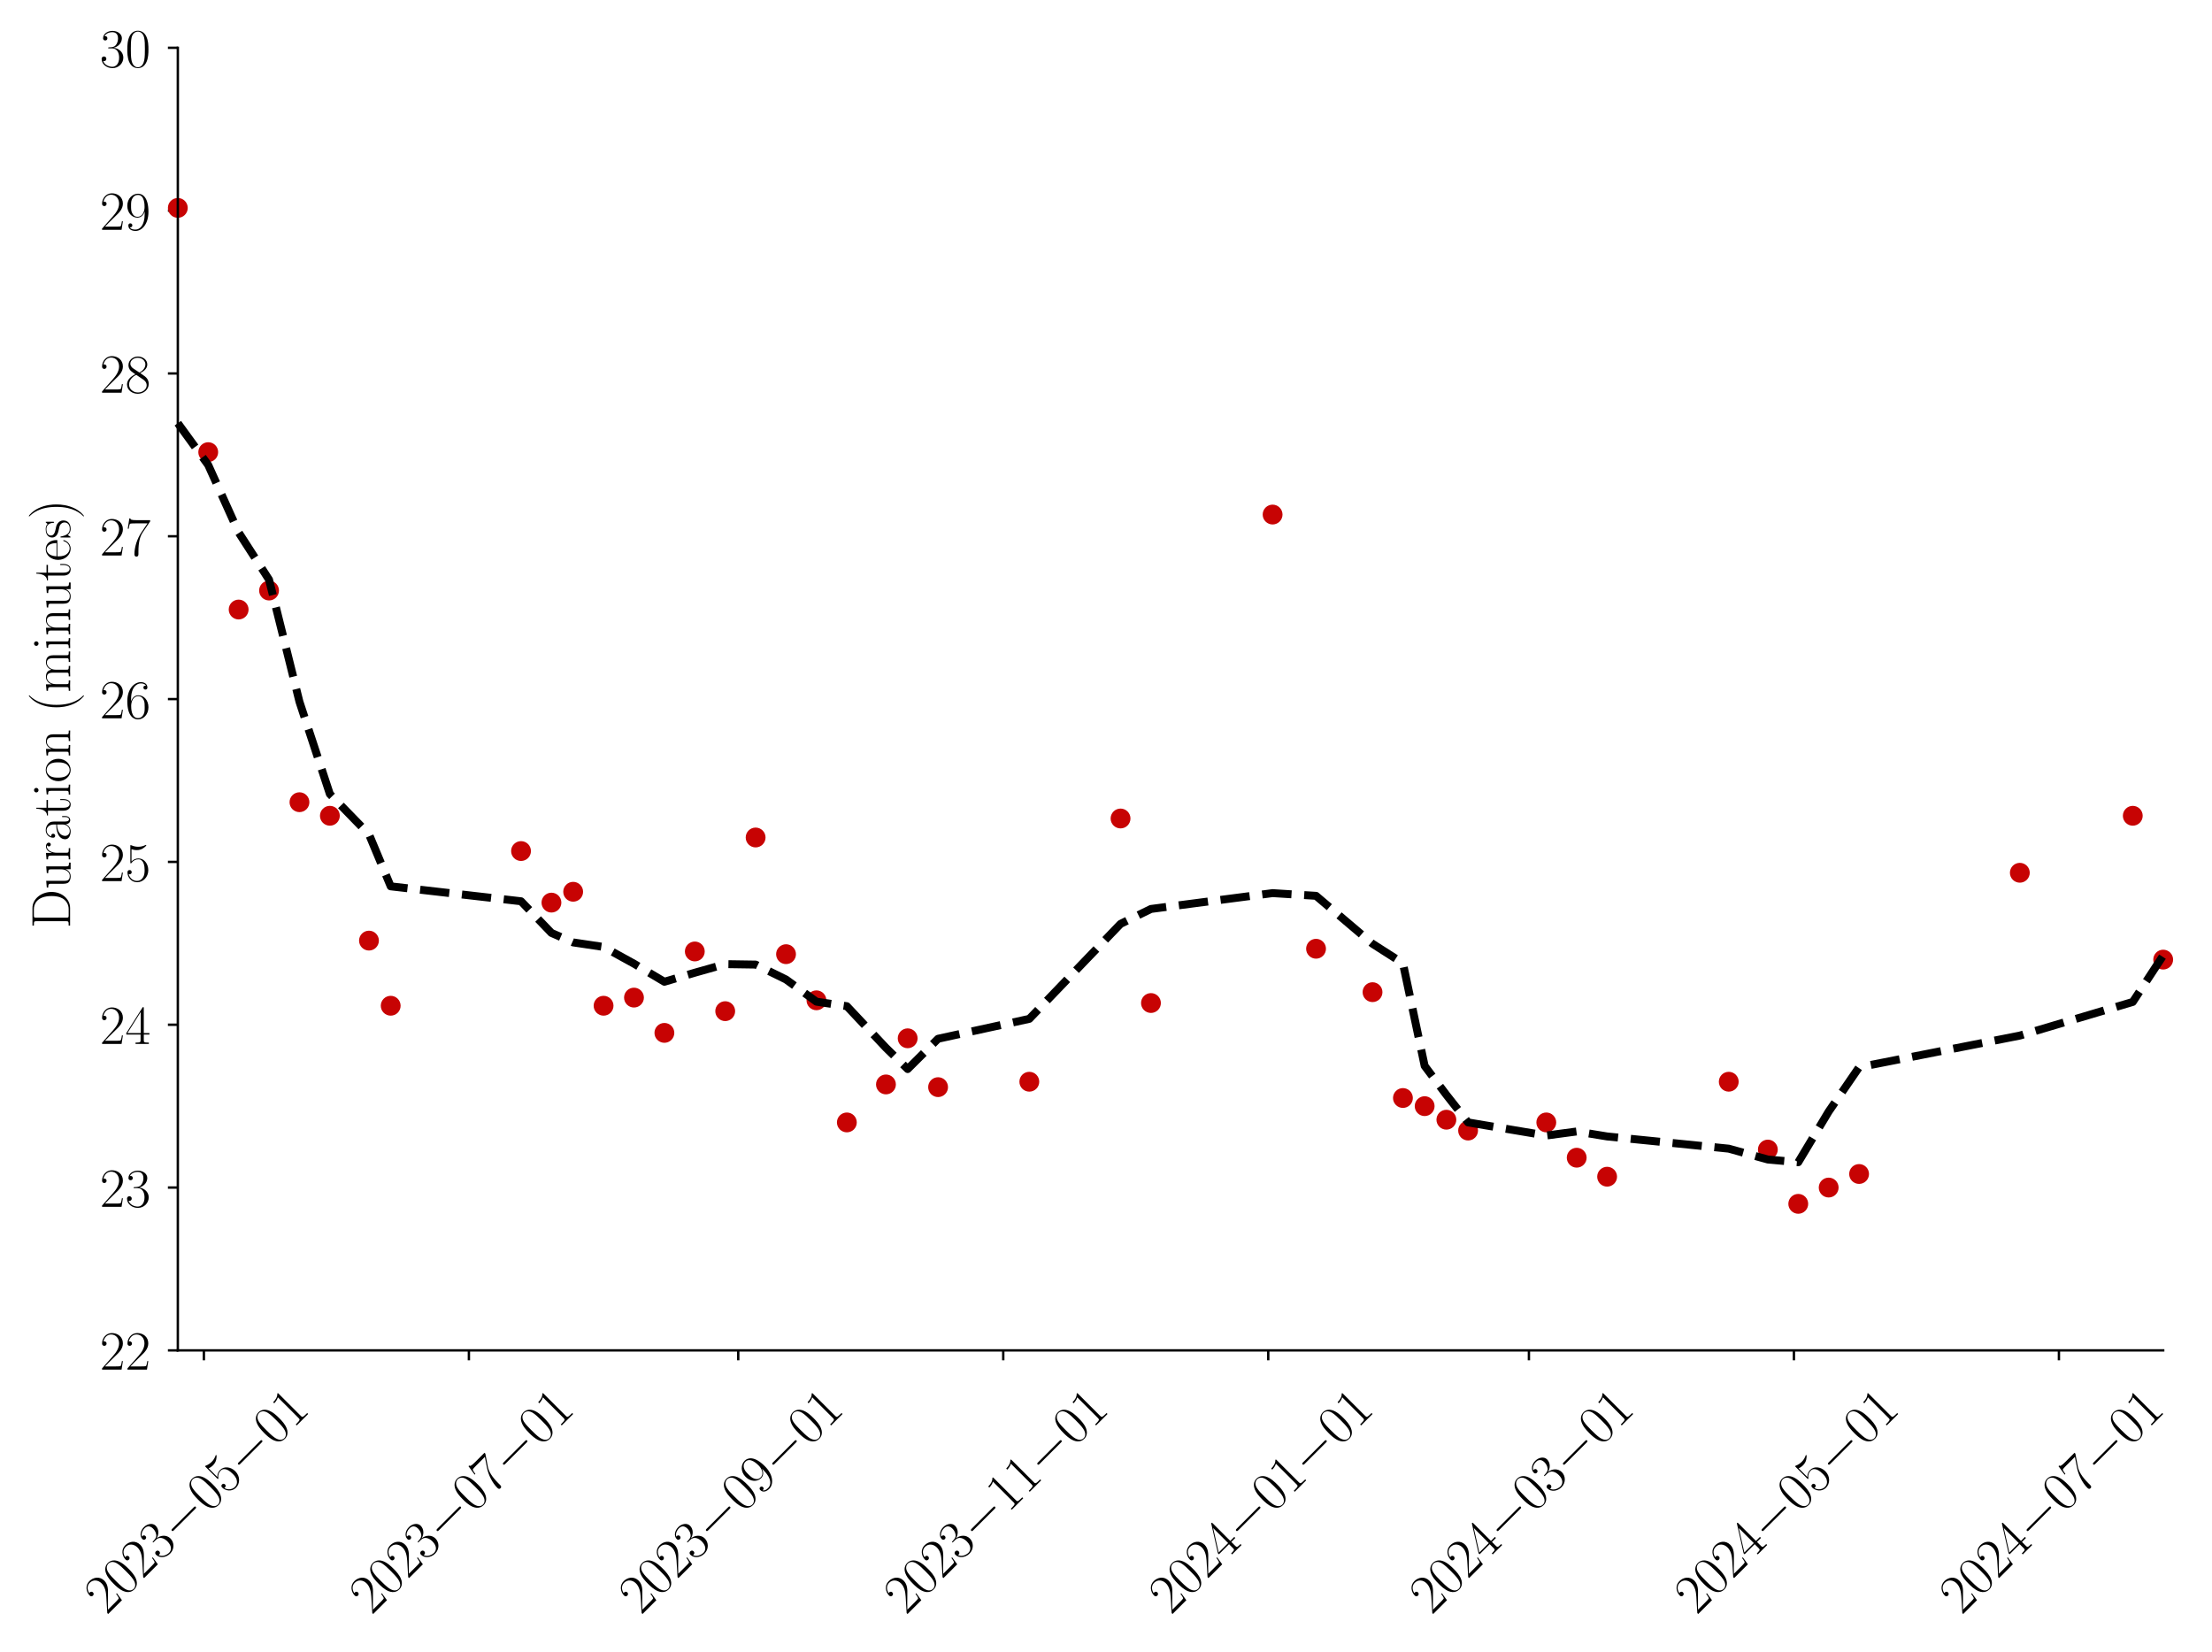
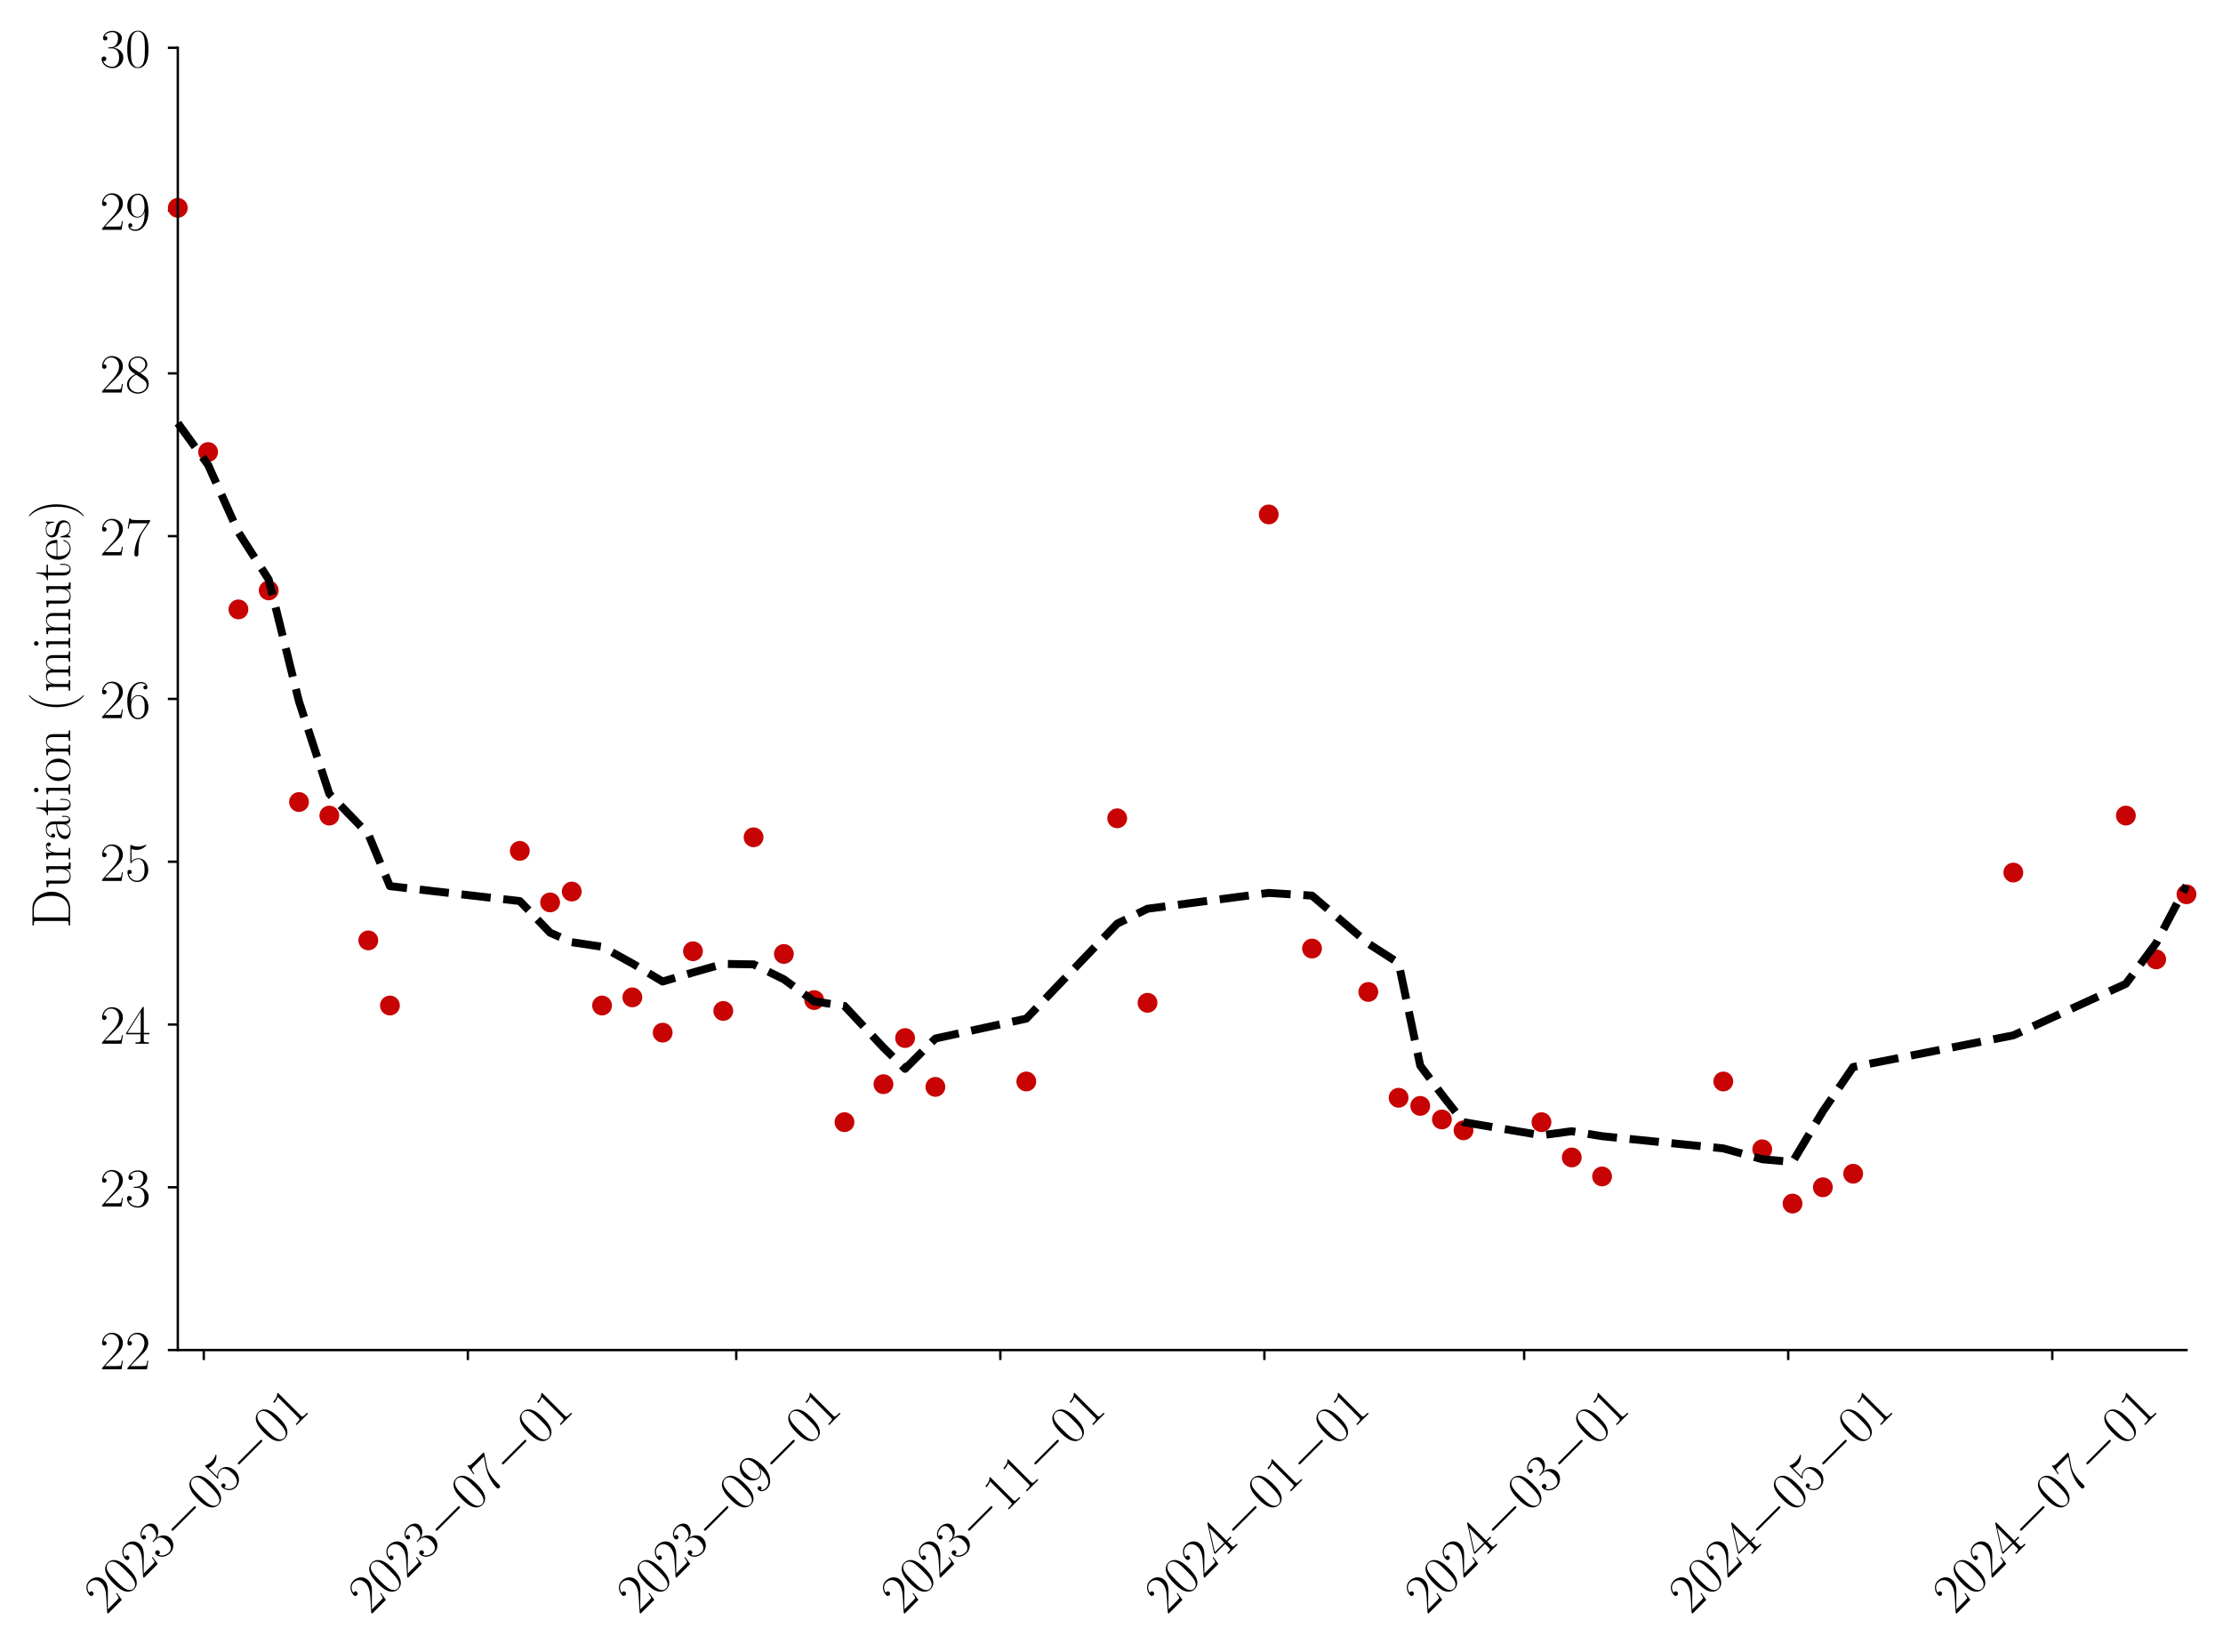
- <svg xmlns="http://www.w3.org/2000/svg" xmlns:xlink="http://www.w3.org/1999/xlink" width="557.333pt" height="416.16pt" viewBox="0 0 557.333 416.16" version="1.1">
+ <svg xmlns="http://www.w3.org/2000/svg" xmlns:xlink="http://www.w3.org/1999/xlink" width="560.16pt" height="416.16pt" viewBox="0 0 560.16 416.16" version="1.1">
  <defs>
    <style type="text/css">*{stroke-linejoin: round; stroke-linecap: butt}</style>
  </defs>
  <g id="figure_1">
    <g id="patch_1">
-       <path d="M 0 416.16  L 557.333 416.16  L 557.333 0  L 0 0  L 0 416.16  z " style="fill: none" />
+       <path d="M 0 416.16  L 560.16 416.16  L 560.16 0  L 0 0  L 0 416.16  z " style="fill: none" />
    </g>
    <g id="axes_1">
      <g id="patch_2">
-         <path d="M 44.805 340.224  L 545.035 340.224  L 545.035 12.043  L 44.805 12.043  L 44.805 340.224  z " style="fill: none" />
+         <path d="M 44.805 340.224  L 550.96 340.224  L 550.96 12.043  L 44.805 12.043  L 44.805 340.224  z " style="fill: none" />
      </g>
      <g id="matplotlib.axis_1">
        <g id="xtick_1">
          <g id="line2d_1">
            <defs>
              <path id="m4cd371f86f" d="M 0 0  L 0 2.5  " style="stroke: #000000; stroke-width: 0.6" />
            </defs>
            <g>
-               <use xlink:href="#m4cd371f86f" x="51.372" y="340.224" style="stroke: #000000; stroke-width: 0.6" />
+               <use xlink:href="#m4cd371f86f" x="51.35" y="340.224" style="stroke: #000000; stroke-width: 0.6" />
            </g>
          </g>
          <g id="text_1">
-             <g transform="translate(26.85314 407.0423) rotate(-45) scale(0.14 -0.14)">
+             <g transform="translate(26.83067 407.0423) rotate(-45) scale(0.14 -0.14)">
              <defs>
                <path id="CMR17-32" d="M 2669 989  L 2554 989  C 2490 536 2438 459 2413 420  C 2381 369 1920 369 1830 369  L 602 369  C 832 619 1280 1072 1824 1597  C 2214 1967 2669 2402 2669 3035  C 2669 3790 2067 4224 1395 4224  C 691 4224 262 3604 262 3030  C 262 2780 448 2748 525 2748  C 589 2748 781 2787 781 3010  C 781 3207 614 3264 525 3264  C 486 3264 448 3258 422 3245  C 544 3790 915 4058 1306 4058  C 1862 4058 2227 3617 2227 3035  C 2227 2479 1901 2000 1536 1584  L 262 146  L 262 0  L 2515 0  L 2669 989  z " transform="scale(0.015625)" />
                <path id="CMR17-30" d="M 2688 2025  C 2688 2416 2682 3080 2413 3591  C 2176 4039 1798 4198 1466 4198  C 1158 4198 768 4058 525 3597  C 269 3118 243 2524 243 2025  C 243 1661 250 1106 448 619  C 723 -39 1216 -128 1466 -128  C 1760 -128 2208 -7 2470 600  C 2662 1042 2688 1559 2688 2025  z M 1466 -26  C 1056 -26 813 325 723 812  C 653 1188 653 1738 653 2096  C 653 2588 653 2997 736 3387  C 858 3929 1216 4096 1466 4096  C 1728 4096 2067 3923 2189 3400  C 2272 3036 2278 2607 2278 2096  C 2278 1680 2278 1169 2202 792  C 2067 95 1690 -26 1466 -26  z " transform="scale(0.015625)" />
                <path id="CMR17-33" d="M 1414 2157  C 1984 2157 2234 1662 2234 1090  C 2234 320 1824 25 1453 25  C 1114 25 563 194 390 693  C 422 680 454 680 486 680  C 640 680 755 782 755 948  C 755 1133 614 1216 486 1216  C 378 1216 211 1165 211 926  C 211 335 787 -128 1466 -128  C 2176 -128 2720 430 2720 1085  C 2720 1707 2208 2157 1600 2227  C 2086 2328 2554 2756 2554 3329  C 2554 3820 2048 4179 1472 4179  C 890 4179 378 3829 378 3329  C 378 3110 544 3072 627 3072  C 762 3072 877 3155 877 3321  C 877 3486 762 3569 627 3569  C 602 3569 570 3569 544 3557  C 730 3959 1235 4032 1459 4032  C 1683 4032 2106 3925 2106 3320  C 2106 3143 2080 2828 1862 2550  C 1670 2304 1453 2304 1242 2284  C 1210 2284 1062 2269 1037 2269  C 992 2263 966 2257 966 2208  C 966 2163 973 2157 1101 2157  L 1414 2157  z " transform="scale(0.015625)" />
                <path id="CMSY10-0" d="M 4218 1472  C 4326 1472 4442 1472 4442 1600  C 4442 1728 4326 1728 4218 1728  L 755 1728  C 646 1728 531 1728 531 1600  C 531 1472 646 1472 755 1472  L 4218 1472  z " transform="scale(0.015625)" />
                <path id="CMR17-35" d="M 730 3692  C 794 3666 1056 3584 1325 3584  C 1920 3584 2246 3911 2432 4100  C 2432 4157 2432 4192 2394 4192  C 2387 4192 2374 4192 2323 4163  C 2099 4058 1837 3973 1517 3973  C 1325 3973 1037 3999 723 4139  C 653 4171 640 4171 634 4171  C 602 4171 595 4164 595 4037  L 595 2203  C 595 2089 595 2057 659 2057  C 691 2057 704 2070 736 2114  C 941 2401 1222 2522 1542 2522  C 1766 2522 2246 2382 2246 1289  C 2246 1085 2246 715 2054 421  C 1894 159 1645 25 1370 25  C 947 25 518 320 403 814  C 429 807 480 795 506 795  C 589 795 749 840 749 1038  C 749 1210 627 1280 506 1280  C 358 1280 262 1190 262 1011  C 262 454 704 -128 1382 -128  C 2042 -128 2669 440 2669 1264  C 2669 2030 2170 2624 1549 2624  C 1222 2624 947 2503 730 2274  L 730 3692  z " transform="scale(0.015625)" />
                <path id="CMR17-31" d="M 1702 4058  C 1702 4192 1696 4192 1606 4192  C 1357 3916 979 3827 621 3827  C 602 3827 570 3827 563 3808  C 557 3795 557 3782 557 3648  C 755 3648 1088 3686 1344 3839  L 1344 461  C 1344 236 1331 160 781 160  L 589 160  L 589 0  C 896 0 1216 0 1523 0  C 1830 0 2150 0 2458 0  L 2458 160  L 2266 160  C 1715 160 1702 230 1702 458  L 1702 4058  z " transform="scale(0.015625)" />
              </defs>
              <use xlink:href="#CMR17-32" transform="scale(0.996264)" />
              <use xlink:href="#CMR17-30" transform="translate(45.69048 0) scale(0.996264)" />
              <use xlink:href="#CMR17-32" transform="translate(91.38095 0) scale(0.996264)" />
              <use xlink:href="#CMR17-33" transform="translate(137.0714 0) scale(0.996264)" />
              <use xlink:href="#CMSY10-0" transform="translate(182.7619 0) scale(0.996264)" />
              <use xlink:href="#CMR17-30" transform="translate(260.2494 0) scale(0.996264)" />
              <use xlink:href="#CMR17-35" transform="translate(305.9399 0) scale(0.996264)" />
              <use xlink:href="#CMSY10-0" transform="translate(351.6303 0) scale(0.996264)" />
              <use xlink:href="#CMR17-30" transform="translate(429.1178 0) scale(0.996264)" />
              <use xlink:href="#CMR17-31" transform="translate(474.8083 0) scale(0.996264)" />
            </g>
          </g>
        </g>
        <g id="xtick_2">
          <g id="line2d_2">
            <g>
-               <use xlink:href="#m4cd371f86f" x="118.143" y="340.224" style="stroke: #000000; stroke-width: 0.6" />
+               <use xlink:href="#m4cd371f86f" x="117.892" y="340.224" style="stroke: #000000; stroke-width: 0.6" />
            </g>
          </g>
          <g id="text_2">
-             <g transform="translate(93.62352 407.0423) rotate(-45) scale(0.14 -0.14)">
+             <g transform="translate(93.37264 407.0423) rotate(-45) scale(0.14 -0.14)">
              <defs>
                <path id="CMR17-37" d="M 2886 3941  L 2886 4081  L 1382 4081  C 634 4081 621 4165 595 4288  L 480 4288  L 294 3094  L 410 3094  C 429 3215 474 3540 550 3661  C 589 3712 1062 3712 1171 3712  L 2579 3712  L 1869 2661  C 1395 1954 1069 999 1069 165  C 1069 89 1069 -128 1299 -128  C 1530 -128 1530 89 1530 171  L 1530 465  C 1530 1508 1709 2196 2003 2636  L 2886 3941  z " transform="scale(0.015625)" />
              </defs>
              <use xlink:href="#CMR17-32" transform="scale(0.996264)" />
              <use xlink:href="#CMR17-30" transform="translate(45.69048 0) scale(0.996264)" />
              <use xlink:href="#CMR17-32" transform="translate(91.38095 0) scale(0.996264)" />
              <use xlink:href="#CMR17-33" transform="translate(137.0714 0) scale(0.996264)" />
              <use xlink:href="#CMSY10-0" transform="translate(182.7619 0) scale(0.996264)" />
              <use xlink:href="#CMR17-30" transform="translate(260.2494 0) scale(0.996264)" />
              <use xlink:href="#CMR17-37" transform="translate(305.9399 0) scale(0.996264)" />
              <use xlink:href="#CMSY10-0" transform="translate(351.6303 0) scale(0.996264)" />
              <use xlink:href="#CMR17-30" transform="translate(429.1178 0) scale(0.996264)" />
              <use xlink:href="#CMR17-31" transform="translate(474.8083 0) scale(0.996264)" />
            </g>
          </g>
        </g>
        <g id="xtick_3">
          <g id="line2d_3">
            <g>
-               <use xlink:href="#m4cd371f86f" x="186.008" y="340.224" style="stroke: #000000; stroke-width: 0.6" />
+               <use xlink:href="#m4cd371f86f" x="185.525" y="340.224" style="stroke: #000000; stroke-width: 0.6" />
            </g>
          </g>
          <g id="text_3">
-             <g transform="translate(161.4885 407.0423) rotate(-45) scale(0.14 -0.14)">
+             <g transform="translate(161.0055 407.0423) rotate(-45) scale(0.14 -0.14)">
              <defs>
                <path id="CMR17-39" d="M 2253 1864  C 2253 464 1670 31 1190 31  C 1043 31 685 31 538 294  C 704 268 826 357 826 518  C 826 692 685 749 595 749  C 538 749 365 723 365 506  C 365 71 742 -128 1203 -128  C 1939 -128 2688 674 2688 2073  C 2688 3817 1971 4179 1485 4179  C 851 4179 243 3628 243 2778  C 243 1991 762 1408 1414 1408  C 1952 1408 2189 1903 2253 2112  L 2253 1864  z M 1427 1510  C 1254 1510 1011 1542 813 1922  C 678 2169 678 2461 678 2771  C 678 3146 678 3405 858 3684  C 947 3817 1114 4032 1485 4032  C 2240 4032 2240 2885 2240 2632  C 2240 2182 2035 1510 1427 1510  z " transform="scale(0.015625)" />
              </defs>
              <use xlink:href="#CMR17-32" transform="scale(0.996264)" />
              <use xlink:href="#CMR17-30" transform="translate(45.69048 0) scale(0.996264)" />
              <use xlink:href="#CMR17-32" transform="translate(91.38095 0) scale(0.996264)" />
              <use xlink:href="#CMR17-33" transform="translate(137.0714 0) scale(0.996264)" />
              <use xlink:href="#CMSY10-0" transform="translate(182.7619 0) scale(0.996264)" />
              <use xlink:href="#CMR17-30" transform="translate(260.2494 0) scale(0.996264)" />
              <use xlink:href="#CMR17-39" transform="translate(305.9399 0) scale(0.996264)" />
              <use xlink:href="#CMSY10-0" transform="translate(351.6303 0) scale(0.996264)" />
              <use xlink:href="#CMR17-30" transform="translate(429.1178 0) scale(0.996264)" />
              <use xlink:href="#CMR17-31" transform="translate(474.8083 0) scale(0.996264)" />
            </g>
          </g>
        </g>
        <g id="xtick_4">
          <g id="line2d_4">
            <g>
-               <use xlink:href="#m4cd371f86f" x="252.778" y="340.224" style="stroke: #000000; stroke-width: 0.6" />
+               <use xlink:href="#m4cd371f86f" x="252.067" y="340.224" style="stroke: #000000; stroke-width: 0.6" />
            </g>
          </g>
          <g id="text_4">
-             <g transform="translate(228.2589 407.0423) rotate(-45) scale(0.14 -0.14)">
+             <g transform="translate(227.5474 407.0423) rotate(-45) scale(0.14 -0.14)">
              <use xlink:href="#CMR17-32" transform="scale(0.996264)" />
              <use xlink:href="#CMR17-30" transform="translate(45.69048 0) scale(0.996264)" />
              <use xlink:href="#CMR17-32" transform="translate(91.38095 0) scale(0.996264)" />
              <use xlink:href="#CMR17-33" transform="translate(137.0714 0) scale(0.996264)" />
              <use xlink:href="#CMSY10-0" transform="translate(182.7619 0) scale(0.996264)" />
              <use xlink:href="#CMR17-31" transform="translate(260.2494 0) scale(0.996264)" />
              <use xlink:href="#CMR17-31" transform="translate(305.9399 0) scale(0.996264)" />
              <use xlink:href="#CMSY10-0" transform="translate(351.6303 0) scale(0.996264)" />
              <use xlink:href="#CMR17-30" transform="translate(429.1178 0) scale(0.996264)" />
              <use xlink:href="#CMR17-31" transform="translate(474.8083 0) scale(0.996264)" />
            </g>
          </g>
        </g>
        <g id="xtick_5">
          <g id="line2d_5">
            <g>
-               <use xlink:href="#m4cd371f86f" x="319.548" y="340.224" style="stroke: #000000; stroke-width: 0.6" />
+               <use xlink:href="#m4cd371f86f" x="318.609" y="340.224" style="stroke: #000000; stroke-width: 0.6" />
            </g>
          </g>
          <g id="text_5">
-             <g transform="translate(295.0293 407.0423) rotate(-45) scale(0.14 -0.14)">
+             <g transform="translate(294.0894 407.0423) rotate(-45) scale(0.14 -0.14)">
              <defs>
                <path id="CMR17-34" d="M 2150 4122  C 2150 4256 2144 4256 2029 4256  L 128 1254  L 128 1088  L 1779 1088  L 1779 457  C 1779 224 1766 160 1318 160  L 1197 160  L 1197 0  C 1402 0 1747 0 1965 0  C 2182 0 2528 0 2733 0  L 2733 160  L 2611 160  C 2163 160 2150 224 2150 457  L 2150 1088  L 2803 1088  L 2803 1254  L 2150 1254  L 2150 4122  z M 1798 3703  L 1798 1254  L 256 1254  L 1798 3703  z " transform="scale(0.015625)" />
              </defs>
              <use xlink:href="#CMR17-32" transform="scale(0.996264)" />
              <use xlink:href="#CMR17-30" transform="translate(45.69048 0) scale(0.996264)" />
              <use xlink:href="#CMR17-32" transform="translate(91.38095 0) scale(0.996264)" />
              <use xlink:href="#CMR17-34" transform="translate(137.0714 0) scale(0.996264)" />
              <use xlink:href="#CMSY10-0" transform="translate(182.7619 0) scale(0.996264)" />
              <use xlink:href="#CMR17-30" transform="translate(260.2494 0) scale(0.996264)" />
              <use xlink:href="#CMR17-31" transform="translate(305.9399 0) scale(0.996264)" />
              <use xlink:href="#CMSY10-0" transform="translate(351.6303 0) scale(0.996264)" />
              <use xlink:href="#CMR17-30" transform="translate(429.1178 0) scale(0.996264)" />
              <use xlink:href="#CMR17-31" transform="translate(474.8083 0) scale(0.996264)" />
            </g>
          </g>
        </g>
        <g id="xtick_6">
          <g id="line2d_6">
            <g>
-               <use xlink:href="#m4cd371f86f" x="385.224" y="340.224" style="stroke: #000000; stroke-width: 0.6" />
+               <use xlink:href="#m4cd371f86f" x="384.06" y="340.224" style="stroke: #000000; stroke-width: 0.6" />
            </g>
          </g>
          <g id="text_6">
-             <g transform="translate(360.7051 407.0423) rotate(-45) scale(0.14 -0.14)">
+             <g transform="translate(359.5405 407.0423) rotate(-45) scale(0.14 -0.14)">
              <use xlink:href="#CMR17-32" transform="scale(0.996264)" />
              <use xlink:href="#CMR17-30" transform="translate(45.69048 0) scale(0.996264)" />
              <use xlink:href="#CMR17-32" transform="translate(91.38095 0) scale(0.996264)" />
              <use xlink:href="#CMR17-34" transform="translate(137.0714 0) scale(0.996264)" />
              <use xlink:href="#CMSY10-0" transform="translate(182.7619 0) scale(0.996264)" />
              <use xlink:href="#CMR17-30" transform="translate(260.2494 0) scale(0.996264)" />
              <use xlink:href="#CMR17-33" transform="translate(305.9399 0) scale(0.996264)" />
              <use xlink:href="#CMSY10-0" transform="translate(351.6303 0) scale(0.996264)" />
              <use xlink:href="#CMR17-30" transform="translate(429.1178 0) scale(0.996264)" />
              <use xlink:href="#CMR17-31" transform="translate(474.8083 0) scale(0.996264)" />
            </g>
          </g>
        </g>
        <g id="xtick_7">
          <g id="line2d_7">
            <g>
-               <use xlink:href="#m4cd371f86f" x="451.995" y="340.224" style="stroke: #000000; stroke-width: 0.6" />
+               <use xlink:href="#m4cd371f86f" x="450.602" y="340.224" style="stroke: #000000; stroke-width: 0.6" />
            </g>
          </g>
          <g id="text_7">
-             <g transform="translate(427.4754 407.0423) rotate(-45) scale(0.14 -0.14)">
+             <g transform="translate(426.0825 407.0423) rotate(-45) scale(0.14 -0.14)">
              <use xlink:href="#CMR17-32" transform="scale(0.996264)" />
              <use xlink:href="#CMR17-30" transform="translate(45.69048 0) scale(0.996264)" />
              <use xlink:href="#CMR17-32" transform="translate(91.38095 0) scale(0.996264)" />
              <use xlink:href="#CMR17-34" transform="translate(137.0714 0) scale(0.996264)" />
              <use xlink:href="#CMSY10-0" transform="translate(182.7619 0) scale(0.996264)" />
              <use xlink:href="#CMR17-30" transform="translate(260.2494 0) scale(0.996264)" />
              <use xlink:href="#CMR17-35" transform="translate(305.9399 0) scale(0.996264)" />
              <use xlink:href="#CMSY10-0" transform="translate(351.6303 0) scale(0.996264)" />
              <use xlink:href="#CMR17-30" transform="translate(429.1178 0) scale(0.996264)" />
              <use xlink:href="#CMR17-31" transform="translate(474.8083 0) scale(0.996264)" />
            </g>
          </g>
        </g>
        <g id="xtick_8">
          <g id="line2d_8">
            <g>
-               <use xlink:href="#m4cd371f86f" x="518.765" y="340.224" style="stroke: #000000; stroke-width: 0.6" />
+               <use xlink:href="#m4cd371f86f" x="517.144" y="340.224" style="stroke: #000000; stroke-width: 0.6" />
            </g>
          </g>
          <g id="text_8">
-             <g transform="translate(494.2458 407.0423) rotate(-45) scale(0.14 -0.14)">
+             <g transform="translate(492.6245 407.0423) rotate(-45) scale(0.14 -0.14)">
              <use xlink:href="#CMR17-32" transform="scale(0.996264)" />
              <use xlink:href="#CMR17-30" transform="translate(45.69048 0) scale(0.996264)" />
              <use xlink:href="#CMR17-32" transform="translate(91.38095 0) scale(0.996264)" />
              <use xlink:href="#CMR17-34" transform="translate(137.0714 0) scale(0.996264)" />
              <use xlink:href="#CMSY10-0" transform="translate(182.7619 0) scale(0.996264)" />
              <use xlink:href="#CMR17-30" transform="translate(260.2494 0) scale(0.996264)" />
              <use xlink:href="#CMR17-37" transform="translate(305.9399 0) scale(0.996264)" />
              <use xlink:href="#CMSY10-0" transform="translate(351.6303 0) scale(0.996264)" />
              <use xlink:href="#CMR17-30" transform="translate(429.1178 0) scale(0.996264)" />
              <use xlink:href="#CMR17-31" transform="translate(474.8083 0) scale(0.996264)" />
            </g>
          </g>
        </g>
      </g>
      <g id="matplotlib.axis_2">
        <g id="ytick_1">
          <g id="line2d_9">
            <defs>
              <path id="m56f3a9ced1" d="M 0 0  L -2.5 0  " style="stroke: #000000; stroke-width: 0.6" />
            </defs>
            <g>
              <use xlink:href="#m56f3a9ced1" x="44.805" y="340.224" style="stroke: #000000; stroke-width: 0.6" />
            </g>
          </g>
          <g id="text_9">
            <g transform="translate(25.1477 345.0668) scale(0.14 -0.14)">
              <use xlink:href="#CMR17-32" transform="scale(0.996264)" />
              <use xlink:href="#CMR17-32" transform="translate(45.69048 0) scale(0.996264)" />
            </g>
          </g>
        </g>
        <g id="ytick_2">
          <g id="line2d_10">
            <g>
              <use xlink:href="#m56f3a9ced1" x="44.805" y="299.201" style="stroke: #000000; stroke-width: 0.6" />
            </g>
          </g>
          <g id="text_10">
            <g transform="translate(25.1477 304.0442) scale(0.14 -0.14)">
              <use xlink:href="#CMR17-32" transform="scale(0.996264)" />
              <use xlink:href="#CMR17-33" transform="translate(45.69048 0) scale(0.996264)" />
            </g>
          </g>
        </g>
        <g id="ytick_3">
          <g id="line2d_11">
            <g>
              <use xlink:href="#m56f3a9ced1" x="44.805" y="258.179" style="stroke: #000000; stroke-width: 0.6" />
            </g>
          </g>
          <g id="text_11">
            <g transform="translate(25.1477 263.0216) scale(0.14 -0.14)">
              <use xlink:href="#CMR17-32" transform="scale(0.996264)" />
              <use xlink:href="#CMR17-34" transform="translate(45.69048 0) scale(0.996264)" />
            </g>
          </g>
        </g>
        <g id="ytick_4">
          <g id="line2d_12">
            <g>
              <use xlink:href="#m56f3a9ced1" x="44.805" y="217.156" style="stroke: #000000; stroke-width: 0.6" />
            </g>
          </g>
          <g id="text_12">
            <g transform="translate(25.1477 221.999) scale(0.14 -0.14)">
              <use xlink:href="#CMR17-32" transform="scale(0.996264)" />
              <use xlink:href="#CMR17-35" transform="translate(45.69048 0) scale(0.996264)" />
            </g>
          </g>
        </g>
        <g id="ytick_5">
          <g id="line2d_13">
            <g>
              <use xlink:href="#m56f3a9ced1" x="44.805" y="176.133" style="stroke: #000000; stroke-width: 0.6" />
            </g>
          </g>
          <g id="text_13">
            <g transform="translate(25.1477 180.9763) scale(0.14 -0.14)">
              <defs>
                <path id="CMR17-36" d="M 678 2176  C 678 3690 1395 4032 1811 4032  C 1946 4032 2272 4009 2400 3776  C 2298 3776 2106 3776 2106 3553  C 2106 3381 2246 3323 2336 3323  C 2394 3323 2566 3348 2566 3560  C 2566 3954 2246 4179 1805 4179  C 1043 4179 243 3390 243 1984  C 243 253 966 -128 1478 -128  C 2099 -128 2688 427 2688 1283  C 2688 2081 2170 2662 1517 2662  C 1126 2662 838 2407 678 1960  L 678 2176  z M 1478 25  C 691 25 691 1200 691 1436  C 691 1896 909 2560 1504 2560  C 1613 2560 1926 2560 2138 2120  C 2253 1870 2253 1609 2253 1289  C 2253 944 2253 690 2118 434  C 1978 171 1773 25 1478 25  z " transform="scale(0.015625)" />
              </defs>
              <use xlink:href="#CMR17-32" transform="scale(0.996264)" />
              <use xlink:href="#CMR17-36" transform="translate(45.69048 0) scale(0.996264)" />
            </g>
          </g>
        </g>
        <g id="ytick_6">
          <g id="line2d_14">
            <g>
              <use xlink:href="#m56f3a9ced1" x="44.805" y="135.111" style="stroke: #000000; stroke-width: 0.6" />
            </g>
          </g>
          <g id="text_14">
            <g transform="translate(25.1477 139.9537) scale(0.14 -0.14)">
              <use xlink:href="#CMR17-32" transform="scale(0.996264)" />
              <use xlink:href="#CMR17-37" transform="translate(45.69048 0) scale(0.996264)" />
            </g>
          </g>
        </g>
        <g id="ytick_7">
          <g id="line2d_15">
            <g>
              <use xlink:href="#m56f3a9ced1" x="44.805" y="94.088" style="stroke: #000000; stroke-width: 0.6" />
            </g>
          </g>
          <g id="text_15">
            <g transform="translate(25.1477 98.93111) scale(0.14 -0.14)">
              <defs>
                <path id="CMR17-38" d="M 1741 2264  C 2144 2467 2554 2773 2554 3263  C 2554 3841 1990 4179 1472 4179  C 890 4179 378 3759 378 3180  C 378 3021 416 2747 666 2505  C 730 2442 998 2251 1171 2130  C 883 1983 211 1634 211 934  C 211 279 838 -128 1459 -128  C 2144 -128 2720 362 2720 1010  C 2720 1590 2330 1857 2074 2029  L 1741 2264  z M 902 2822  C 851 2854 595 3051 595 3351  C 595 3739 998 4032 1459 4032  C 1965 4032 2336 3676 2336 3262  C 2336 2669 1670 2331 1638 2331  C 1632 2331 1626 2331 1574 2370  L 902 2822  z M 2080 1519  C 2176 1449 2483 1240 2483 851  C 2483 381 2010 25 1472 25  C 890 25 448 438 448 940  C 448 1443 838 1862 1280 2060  L 2080 1519  z " transform="scale(0.015625)" />
              </defs>
              <use xlink:href="#CMR17-32" transform="scale(0.996264)" />
              <use xlink:href="#CMR17-38" transform="translate(45.69048 0) scale(0.996264)" />
            </g>
          </g>
        </g>
        <g id="ytick_8">
          <g id="line2d_16">
            <g>
              <use xlink:href="#m56f3a9ced1" x="44.805" y="53.066" style="stroke: #000000; stroke-width: 0.6" />
            </g>
          </g>
          <g id="text_16">
            <g transform="translate(25.1477 57.90849) scale(0.14 -0.14)">
              <use xlink:href="#CMR17-32" transform="scale(0.996264)" />
              <use xlink:href="#CMR17-39" transform="translate(45.69048 0) scale(0.996264)" />
            </g>
          </g>
        </g>
        <g id="ytick_9">
          <g id="line2d_17">
            <g>
              <use xlink:href="#m56f3a9ced1" x="44.805" y="12.043" style="stroke: #000000; stroke-width: 0.6" />
            </g>
          </g>
          <g id="text_17">
            <g transform="translate(25.1477 16.88588) scale(0.14 -0.14)">
              <use xlink:href="#CMR17-33" transform="scale(0.996264)" />
              <use xlink:href="#CMR17-30" transform="translate(45.69048 0) scale(0.996264)" />
            </g>
          </g>
        </g>
        <g id="text_18">
          <g transform="translate(17.66077 233.9278) rotate(-90) scale(0.14 -0.14)">
            <defs>
              <path id="CMR17-44" d="M 333 4352  L 333 4186  C 774 4186 845 4186 845 3900  L 845 452  C 845 166 774 166 333 166  L 333 0  L 2368 0  C 3398 0 4224 943 4224 2141  C 4224 3346 3411 4352 2368 4352  L 333 4352  z M 1523 166  C 1267 166 1254 197 1254 414  L 1254 3938  C 1254 4155 1267 4186 1523 4186  L 2240 4186  C 2771 4186 3750 3874 3750 2141  C 3750 1242 3488 879 3366 707  C 3213 510 2848 166 2240 166  L 1523 166  z " transform="scale(0.015625)" />
              <path id="CMR17-75" d="M 1882 2693  L 1882 2528  C 2259 2528 2317 2489 2317 2186  L 2317 1032  C 2317 500 2029 38 1555 38  C 1030 38 986 348 986 678  L 986 2763  L 211 2693  L 211 2528  C 467 2528 640 2528 646 2274  L 646 1058  C 646 633 646 361 813 183  C 896 101 1056 -64 1517 -64  C 2061 -64 2272 377 2323 506  L 2330 506  L 2330 -63  L 3091 -63  L 3091 128  C 2714 128 2656 166 2656 473  L 2656 2763  L 1882 2693  z " transform="scale(0.015625)" />
              <path id="CMR17-72" d="M 960 1497  C 960 2112 1222 2688 1702 2688  C 1747 2688 1792 2682 1837 2662  C 1837 2662 1696 2617 1696 2452  C 1696 2298 1818 2234 1914 2234  C 1990 2234 2131 2279 2131 2458  C 2131 2663 1926 2790 1709 2790  C 1222 2790 1011 2317 947 2093  L 941 2093  L 941 2790  L 198 2720  L 198 2554  C 576 2554 634 2515 634 2208  L 634 428  C 634 184 608 153 198 153  L 198 -13  C 352 0 646 0 813 0  C 998 0 1325 0 1498 -13  L 1498 153  C 1037 153 960 153 960 440  L 960 1497  z " transform="scale(0.015625)" />
              <path id="CMR17-61" d="M 2304 1653  C 2304 2072 2304 2294 2035 2543  C 1798 2752 1523 2816 1306 2816  C 800 2816 435 2407 435 1971  C 435 1728 627 1728 666 1728  C 749 1728 896 1778 896 1954  C 896 2112 774 2181 666 2181  C 640 2181 608 2174 589 2168  C 723 2592 1069 2714 1293 2714  C 1613 2714 1965 2429 1965 1885  L 1965 1600  C 1587 1600 1133 1549 774 1357  C 371 1133 256 813 256 570  C 256 77 832 -64 1171 -64  C 1523 -64 1850 139 1990 511  C 2003 233 2182 -18 2464 -18  C 2598 -18 2938 70 2938 567  L 2938 920  L 2822 920  L 2822 562  C 2822 178 2650 128 2566 128  C 2304 128 2304 458 2304 738  L 2304 1653  z M 1965 870  C 1965 317 1568 38 1216 38  C 896 38 646 275 646 570  C 646 761 730 1100 1101 1305  C 1408 1478 1760 1504 1965 1504  L 1965 870  z " transform="scale(0.015625)" />
              <path id="CMR17-74" d="M 966 2560  L 1862 2560  L 1862 2725  L 966 2725  L 966 3904  L 851 3904  C 838 3245 614 2668 70 2668  L 70 2560  L 627 2560  L 627 771  C 627 650 627 -64 1370 -64  C 1747 -64 1965 306 1965 777  L 1965 1140  L 1850 1140  L 1850 783  C 1850 344 1677 51 1408 51  C 1222 51 966 178 966 758  L 966 2560  z " transform="scale(0.015625)" />
              <path id="CMR17-69" d="M 992 3909  C 992 4049 877 4170 730 4170  C 589 4170 467 4056 467 3909  C 467 3769 582 3648 730 3648  C 870 3648 992 3763 992 3909  z M 243 2706  L 243 2541  C 602 2541 653 2502 653 2197  L 653 427  C 653 184 627 153 218 153  L 218 -13  C 371 0 646 0 806 0  C 960 0 1222 0 1370 -13  L 1370 153  C 992 153 979 191 979 420  L 979 2776  L 243 2706  z " transform="scale(0.015625)" />
              <path id="CMR17-6f" d="M 2758 1356  C 2758 2176 2163 2816 1466 2816  C 768 2816 173 2176 173 1356  C 173 551 768 -64 1466 -64  C 2163 -64 2758 551 2758 1356  z M 1466 51  C 1165 51 909 230 762 480  C 602 767 582 1126 582 1408  C 582 1677 595 2010 762 2298  C 890 2509 1139 2714 1466 2714  C 1754 2714 1997 2554 2150 2330  C 2349 2029 2349 1607 2349 1408  C 2349 1158 2336 775 2163 467  C 1984 173 1709 51 1466 51  z " transform="scale(0.015625)" />
              <path id="CMR17-6e" d="M 2656 1933  C 2656 2259 2592 2790 1837 2790  C 1331 2790 1069 2400 973 2144  L 966 2144  L 966 2790  L 211 2720  L 211 2554  C 589 2554 646 2515 646 2208  L 646 428  C 646 184 621 153 211 153  L 211 -13  C 365 0 646 0 813 0  C 979 0 1267 0 1421 -13  L 1421 153  C 1011 153 986 178 986 428  L 986 1658  C 986 2247 1344 2688 1792 2688  C 2266 2688 2317 2266 2317 1958  L 2317 428  C 2317 184 2291 153 1882 153  L 1882 -13  C 2035 0 2317 0 2483 0  C 2650 0 2938 0 3091 -13  L 3091 153  C 2682 153 2656 178 2656 428  L 2656 1933  z " transform="scale(0.015625)" />
              <path id="CMR17-28" d="M 1958 -1561  C 1958 -1555 1958 -1542 1939 -1523  C 1645 -1224 858 -407 858 1581  C 858 3569 1632 4379 1946 4697  C 1946 4704 1958 4717 1958 4736  C 1958 4755 1939 4768 1914 4768  C 1843 4768 1299 4296 986 3594  C 666 2887 576 2199 576 1588  C 576 1128 621 351 1005 -471  C 1312 -1135 1837 -1600 1914 -1600  C 1946 -1600 1958 -1587 1958 -1561  z " transform="scale(0.015625)" />
              <path id="CMR17-6d" d="M 4326 1933  C 4326 2252 4269 2790 3507 2790  C 3072 2790 2771 2496 2656 2151  L 2650 2151  C 2573 2676 2195 2790 1837 2790  C 1331 2790 1069 2400 973 2144  L 966 2144  L 966 2790  L 211 2720  L 211 2554  C 589 2554 646 2515 646 2208  L 646 428  C 646 184 621 153 211 153  L 211 -13  C 365 0 646 0 813 0  C 979 0 1267 0 1421 -13  L 1421 153  C 1011 153 986 178 986 428  L 986 1658  C 986 2247 1344 2688 1792 2688  C 2266 2688 2317 2266 2317 1958  L 2317 428  C 2317 184 2291 153 1882 153  L 1882 -13  C 2035 0 2317 0 2483 0  C 2650 0 2938 0 3091 -13  L 3091 153  C 2682 153 2656 178 2656 428  L 2656 1658  C 2656 2247 3014 2688 3462 2688  C 3936 2688 3987 2266 3987 1958  L 3987 428  C 3987 184 3962 153 3552 153  L 3552 -13  C 3706 0 3987 0 4154 0  C 4320 0 4608 0 4762 -13  L 4762 153  C 4352 153 4326 178 4326 428  L 4326 1933  z " transform="scale(0.015625)" />
              <path id="CMR17-65" d="M 2438 1472  C 2464 1498 2464 1511 2464 1576  C 2464 2238 2118 2816 1389 2816  C 710 2816 173 2169 173 1383  C 173 551 781 -64 1459 -64  C 2176 -64 2458 607 2458 740  C 2458 784 2419 784 2406 784  C 2362 784 2355 771 2330 696  C 2189 265 1837 51 1504 51  C 1229 51 954 203 781 480  C 582 803 582 1176 582 1472  L 2438 1472  z M 589 1568  C 634 2505 1126 2714 1382 2714  C 1818 2714 2112 2297 2118 1568  L 589 1568  z " transform="scale(0.015625)" />
              <path id="CMR17-73" d="M 1978 2697  C 1978 2813 1971 2819 1933 2819  C 1907 2819 1901 2813 1824 2717  C 1805 2691 1747 2626 1728 2601  C 1523 2819 1235 2819 1126 2819  C 416 2819 160 2447 160 2076  C 160 1498 813 1365 998 1325  C 1402 1243 1542 1217 1677 1101  C 1760 1025 1901 884 1901 654  C 1901 384 1747 38 1158 38  C 602 38 403 460 288 1021  C 269 1110 269 1117 218 1117  C 166 1117 160 1110 160 983  L 160 63  C 160 -51 166 -58 205 -58  C 237 -58 243 -51 275 0  C 314 57 410 211 448 276  C 576 103 800 -64 1158 -64  C 1792 -64 2131 283 2131 784  C 2131 1112 1958 1285 1875 1362  C 1683 1561 1459 1606 1190 1657  C 838 1735 390 1825 390 2217  C 390 2383 480 2737 1126 2737  C 1811 2737 1850 2094 1862 1888  C 1869 1856 1901 1849 1920 1849  C 1978 1849 1978 1869 1978 1978  L 1978 2697  z " transform="scale(0.015625)" />
              <path id="CMR17-29" d="M 1683 1581  C 1683 2040 1638 2817 1254 3639  C 947 4303 422 4768 346 4768  C 326 4768 301 4761 301 4729  C 301 4717 307 4710 314 4697  C 621 4378 1402 3568 1402 1584  C 1402 -407 627 -1217 314 -1537  C 307 -1549 301 -1556 301 -1568  C 301 -1600 326 -1600 346 -1600  C 416 -1600 960 -1128 1274 -426  C 1594 281 1683 969 1683 1581  z " transform="scale(0.015625)" />
            </defs>
            <use xlink:href="#CMR17-44" transform="scale(0.996264)" />
            <use xlink:href="#CMR17-75" transform="translate(70.39356 0) scale(0.996264)" />
            <use xlink:href="#CMR17-72" transform="translate(121.2889 0) scale(0.996264)" />
            <use xlink:href="#CMR17-61" transform="translate(156.5697 0) scale(0.996264)" />
            <use xlink:href="#CMR17-74" transform="translate(202.2602 0) scale(0.996264)" />
            <use xlink:href="#CMR17-69" transform="translate(237.5409 0) scale(0.996264)" />
            <use xlink:href="#CMR17-6f" transform="translate(262.412 0) scale(0.996264)" />
            <use xlink:href="#CMR17-6e" transform="translate(308.1025 0) scale(0.996264)" />
            <use xlink:href="#CMR17-28" transform="translate(389.0738 0) scale(0.996264)" />
            <use xlink:href="#CMR17-6d" transform="translate(424.3546 0) scale(0.996264)" />
            <use xlink:href="#CMR17-69" transform="translate(501.2742 0) scale(0.996264)" />
            <use xlink:href="#CMR17-6e" transform="translate(526.1452 0) scale(0.996264)" />
            <use xlink:href="#CMR17-75" transform="translate(574.4381 0) scale(0.996264)" />
            <use xlink:href="#CMR17-74" transform="translate(625.3335 0) scale(0.996264)" />
            <use xlink:href="#CMR17-65" transform="translate(660.6143 0) scale(0.996264)" />
            <use xlink:href="#CMR17-73" transform="translate(701.0999 0) scale(0.996264)" />
            <use xlink:href="#CMR17-29" transform="translate(736.9013 0) scale(0.996264)" />
          </g>
        </g>
      </g>
      <g id="line2d_18">
        <defs>
          <path id="m03bfa6e1ac" d="M 0 2  C 0.53 2 1.039 1.789 1.414 1.414  C 1.789 1.039 2 0.53 2 0  C 2 -0.53 1.789 -1.039 1.414 -1.414  C 1.039 -1.789 0.53 -2 0 -2  C -0.53 -2 -1.039 -1.789 -1.414 -1.414  C -1.789 -1.039 -2 -0.53 -2 0  C -2 0.53 -1.789 1.039 -1.414 1.414  C -1.039 1.789 -0.53 2 0 2  z " style="stroke: #c70303" />
        </defs>
        <g>
          <use xlink:href="#m03bfa6e1ac" x="44.805" y="52.382" style="fill: #c70303; stroke: #c70303" />
-           <use xlink:href="#m03bfa6e1ac" x="52.467" y="113.916" style="fill: #c70303; stroke: #c70303" />
-           <use xlink:href="#m03bfa6e1ac" x="60.129" y="153.571" style="fill: #c70303; stroke: #c70303" />
-           <use xlink:href="#m03bfa6e1ac" x="67.791" y="148.785" style="fill: #c70303; stroke: #c70303" />
-           <use xlink:href="#m03bfa6e1ac" x="75.453" y="202.114" style="fill: #c70303; stroke: #c70303" />
-           <use xlink:href="#m03bfa6e1ac" x="83.116" y="205.533" style="fill: #c70303; stroke: #c70303" />
-           <use xlink:href="#m03bfa6e1ac" x="92.967" y="236.984" style="fill: #c70303; stroke: #c70303" />
-           <use xlink:href="#m03bfa6e1ac" x="98.44" y="253.393" style="fill: #c70303; stroke: #c70303" />
-           <use xlink:href="#m03bfa6e1ac" x="131.278" y="214.421" style="fill: #c70303; stroke: #c70303" />
-           <use xlink:href="#m03bfa6e1ac" x="138.94" y="227.412" style="fill: #c70303; stroke: #c70303" />
-           <use xlink:href="#m03bfa6e1ac" x="144.413" y="224.677" style="fill: #c70303; stroke: #c70303" />
-           <use xlink:href="#m03bfa6e1ac" x="152.075" y="253.393" style="fill: #c70303; stroke: #c70303" />
-           <use xlink:href="#m03bfa6e1ac" x="159.737" y="251.342" style="fill: #c70303; stroke: #c70303" />
-           <use xlink:href="#m03bfa6e1ac" x="167.399" y="260.23" style="fill: #c70303; stroke: #c70303" />
-           <use xlink:href="#m03bfa6e1ac" x="175.062" y="239.718" style="fill: #c70303; stroke: #c70303" />
-           <use xlink:href="#m03bfa6e1ac" x="182.724" y="254.76" style="fill: #c70303; stroke: #c70303" />
-           <use xlink:href="#m03bfa6e1ac" x="190.386" y="211.003" style="fill: #c70303; stroke: #c70303" />
-           <use xlink:href="#m03bfa6e1ac" x="198.048" y="240.402" style="fill: #c70303; stroke: #c70303" />
-           <use xlink:href="#m03bfa6e1ac" x="205.71" y="252.025" style="fill: #c70303; stroke: #c70303" />
-           <use xlink:href="#m03bfa6e1ac" x="213.373" y="282.792" style="fill: #c70303; stroke: #c70303" />
-           <use xlink:href="#m03bfa6e1ac" x="223.224" y="273.22" style="fill: #c70303; stroke: #c70303" />
-           <use xlink:href="#m03bfa6e1ac" x="228.697" y="261.597" style="fill: #c70303; stroke: #c70303" />
-           <use xlink:href="#m03bfa6e1ac" x="236.359" y="273.904" style="fill: #c70303; stroke: #c70303" />
-           <use xlink:href="#m03bfa6e1ac" x="259.346" y="272.537" style="fill: #c70303; stroke: #c70303" />
-           <use xlink:href="#m03bfa6e1ac" x="282.332" y="206.217" style="fill: #c70303; stroke: #c70303" />
-           <use xlink:href="#m03bfa6e1ac" x="289.994" y="252.709" style="fill: #c70303; stroke: #c70303" />
-           <use xlink:href="#m03bfa6e1ac" x="320.643" y="129.641" style="fill: #c70303; stroke: #c70303" />
-           <use xlink:href="#m03bfa6e1ac" x="331.589" y="239.035" style="fill: #c70303; stroke: #c70303" />
-           <use xlink:href="#m03bfa6e1ac" x="345.819" y="249.974" style="fill: #c70303; stroke: #c70303" />
-           <use xlink:href="#m03bfa6e1ac" x="353.481" y="276.639" style="fill: #c70303; stroke: #c70303" />
-           <use xlink:href="#m03bfa6e1ac" x="358.954" y="278.69" style="fill: #c70303; stroke: #c70303" />
-           <use xlink:href="#m03bfa6e1ac" x="364.427" y="282.108" style="fill: #c70303; stroke: #c70303" />
-           <use xlink:href="#m03bfa6e1ac" x="369.9" y="284.843" style="fill: #c70303; stroke: #c70303" />
-           <use xlink:href="#m03bfa6e1ac" x="389.603" y="282.792" style="fill: #c70303; stroke: #c70303" />
-           <use xlink:href="#m03bfa6e1ac" x="397.265" y="291.68" style="fill: #c70303; stroke: #c70303" />
-           <use xlink:href="#m03bfa6e1ac" x="404.927" y="296.466" style="fill: #c70303; stroke: #c70303" />
-           <use xlink:href="#m03bfa6e1ac" x="435.576" y="272.537" style="fill: #c70303; stroke: #c70303" />
-           <use xlink:href="#m03bfa6e1ac" x="445.427" y="289.629" style="fill: #c70303; stroke: #c70303" />
-           <use xlink:href="#m03bfa6e1ac" x="453.089" y="303.304" style="fill: #c70303; stroke: #c70303" />
-           <use xlink:href="#m03bfa6e1ac" x="460.751" y="299.201" style="fill: #c70303; stroke: #c70303" />
-           <use xlink:href="#m03bfa6e1ac" x="468.414" y="295.783" style="fill: #c70303; stroke: #c70303" />
-           <use xlink:href="#m03bfa6e1ac" x="508.914" y="219.891" style="fill: #c70303; stroke: #c70303" />
-           <use xlink:href="#m03bfa6e1ac" x="537.373" y="205.533" style="fill: #c70303; stroke: #c70303" />
-           <use xlink:href="#m03bfa6e1ac" x="545.035" y="241.77" style="fill: #c70303; stroke: #c70303" />
+           <use xlink:href="#m03bfa6e1ac" x="52.441" y="113.916" style="fill: #c70303; stroke: #c70303" />
+           <use xlink:href="#m03bfa6e1ac" x="60.077" y="153.571" style="fill: #c70303; stroke: #c70303" />
+           <use xlink:href="#m03bfa6e1ac" x="67.713" y="148.785" style="fill: #c70303; stroke: #c70303" />
+           <use xlink:href="#m03bfa6e1ac" x="75.349" y="202.114" style="fill: #c70303; stroke: #c70303" />
+           <use xlink:href="#m03bfa6e1ac" x="82.984" y="205.533" style="fill: #c70303; stroke: #c70303" />
+           <use xlink:href="#m03bfa6e1ac" x="92.802" y="236.984" style="fill: #c70303; stroke: #c70303" />
+           <use xlink:href="#m03bfa6e1ac" x="98.256" y="253.393" style="fill: #c70303; stroke: #c70303" />
+           <use xlink:href="#m03bfa6e1ac" x="130.982" y="214.421" style="fill: #c70303; stroke: #c70303" />
+           <use xlink:href="#m03bfa6e1ac" x="138.618" y="227.412" style="fill: #c70303; stroke: #c70303" />
+           <use xlink:href="#m03bfa6e1ac" x="144.072" y="224.677" style="fill: #c70303; stroke: #c70303" />
+           <use xlink:href="#m03bfa6e1ac" x="151.708" y="253.393" style="fill: #c70303; stroke: #c70303" />
+           <use xlink:href="#m03bfa6e1ac" x="159.344" y="251.342" style="fill: #c70303; stroke: #c70303" />
+           <use xlink:href="#m03bfa6e1ac" x="166.98" y="260.23" style="fill: #c70303; stroke: #c70303" />
+           <use xlink:href="#m03bfa6e1ac" x="174.616" y="239.718" style="fill: #c70303; stroke: #c70303" />
+           <use xlink:href="#m03bfa6e1ac" x="182.252" y="254.76" style="fill: #c70303; stroke: #c70303" />
+           <use xlink:href="#m03bfa6e1ac" x="189.888" y="211.003" style="fill: #c70303; stroke: #c70303" />
+           <use xlink:href="#m03bfa6e1ac" x="197.524" y="240.402" style="fill: #c70303; stroke: #c70303" />
+           <use xlink:href="#m03bfa6e1ac" x="205.16" y="252.025" style="fill: #c70303; stroke: #c70303" />
+           <use xlink:href="#m03bfa6e1ac" x="212.796" y="282.792" style="fill: #c70303; stroke: #c70303" />
+           <use xlink:href="#m03bfa6e1ac" x="222.614" y="273.22" style="fill: #c70303; stroke: #c70303" />
+           <use xlink:href="#m03bfa6e1ac" x="228.068" y="261.597" style="fill: #c70303; stroke: #c70303" />
+           <use xlink:href="#m03bfa6e1ac" x="235.704" y="273.904" style="fill: #c70303; stroke: #c70303" />
+           <use xlink:href="#m03bfa6e1ac" x="258.612" y="272.537" style="fill: #c70303; stroke: #c70303" />
+           <use xlink:href="#m03bfa6e1ac" x="281.52" y="206.217" style="fill: #c70303; stroke: #c70303" />
+           <use xlink:href="#m03bfa6e1ac" x="289.156" y="252.709" style="fill: #c70303; stroke: #c70303" />
+           <use xlink:href="#m03bfa6e1ac" x="319.699" y="129.641" style="fill: #c70303; stroke: #c70303" />
+           <use xlink:href="#m03bfa6e1ac" x="330.608" y="239.035" style="fill: #c70303; stroke: #c70303" />
+           <use xlink:href="#m03bfa6e1ac" x="344.789" y="249.974" style="fill: #c70303; stroke: #c70303" />
+           <use xlink:href="#m03bfa6e1ac" x="352.425" y="276.639" style="fill: #c70303; stroke: #c70303" />
+           <use xlink:href="#m03bfa6e1ac" x="357.879" y="278.69" style="fill: #c70303; stroke: #c70303" />
+           <use xlink:href="#m03bfa6e1ac" x="363.333" y="282.108" style="fill: #c70303; stroke: #c70303" />
+           <use xlink:href="#m03bfa6e1ac" x="368.788" y="284.843" style="fill: #c70303; stroke: #c70303" />
+           <use xlink:href="#m03bfa6e1ac" x="388.423" y="282.792" style="fill: #c70303; stroke: #c70303" />
+           <use xlink:href="#m03bfa6e1ac" x="396.059" y="291.68" style="fill: #c70303; stroke: #c70303" />
+           <use xlink:href="#m03bfa6e1ac" x="403.695" y="296.466" style="fill: #c70303; stroke: #c70303" />
+           <use xlink:href="#m03bfa6e1ac" x="434.239" y="272.537" style="fill: #c70303; stroke: #c70303" />
+           <use xlink:href="#m03bfa6e1ac" x="444.057" y="289.629" style="fill: #c70303; stroke: #c70303" />
+           <use xlink:href="#m03bfa6e1ac" x="451.692" y="303.304" style="fill: #c70303; stroke: #c70303" />
+           <use xlink:href="#m03bfa6e1ac" x="459.328" y="299.201" style="fill: #c70303; stroke: #c70303" />
+           <use xlink:href="#m03bfa6e1ac" x="466.964" y="295.783" style="fill: #c70303; stroke: #c70303" />
+           <use xlink:href="#m03bfa6e1ac" x="507.326" y="219.891" style="fill: #c70303; stroke: #c70303" />
+           <use xlink:href="#m03bfa6e1ac" x="535.688" y="205.533" style="fill: #c70303; stroke: #c70303" />
+           <use xlink:href="#m03bfa6e1ac" x="543.324" y="241.77" style="fill: #c70303; stroke: #c70303" />
+           <use xlink:href="#m03bfa6e1ac" x="550.96" y="225.361" style="fill: #c70303; stroke: #c70303" />
        </g>
      </g>
      <g id="line2d_19">
-         <path d="M 44.805 106.623  L 52.467 117.163  L 60.129 134.154  L 67.791 146.05  L 75.453 176.817  L 83.116 200.063  L 92.967 210.205  L 98.44 223.309  L 131.278 227.07  L 138.94 235.046  L 144.413 237.439  L 152.075 238.579  L 159.737 242.795  L 167.399 247.353  L 175.062 245.074  L 182.724 242.909  L 190.386 243.023  L 198.048 246.783  L 205.71 252.367  L 213.373 253.507  L 223.224 263.99  L 228.697 269.346  L 236.359 261.711  L 259.346 256.697  L 282.332 232.767  L 289.994 229.007  L 320.643 225.019  L 331.589 225.702  L 345.819 237.781  L 353.481 242.681  L 358.954 268.548  L 364.427 275.841  L 369.9 282.792  L 389.603 286.097  L 397.265 285.071  L 404.927 286.325  L 435.576 289.401  L 445.427 292.136  L 453.089 292.82  L 460.751 280.057  L 468.414 268.89  L 508.914 260.913  L 537.373 252.435  L 545.035 240.744  " style="fill: none; stroke-dasharray: 7.4,3.2; stroke-dashoffset: 0; stroke: #000000; stroke-width: 2" />
+         <path d="M 44.805 106.623  L 52.441 117.163  L 60.077 134.154  L 67.713 146.05  L 75.349 176.817  L 82.984 200.063  L 92.802 210.205  L 98.256 223.309  L 130.982 227.07  L 138.618 235.046  L 144.072 237.439  L 151.708 238.579  L 159.344 242.795  L 166.98 247.353  L 174.616 245.074  L 182.252 242.909  L 189.888 243.023  L 197.524 246.783  L 205.16 252.367  L 212.796 253.507  L 222.614 263.99  L 228.068 269.346  L 235.704 261.711  L 258.612 256.697  L 281.52 232.767  L 289.156 229.007  L 319.699 225.019  L 330.608 225.702  L 344.789 237.781  L 352.425 242.681  L 357.879 268.548  L 363.333 275.841  L 368.788 282.792  L 388.423 286.097  L 396.059 285.071  L 403.695 286.325  L 434.239 289.401  L 444.057 292.136  L 451.692 292.82  L 459.328 280.057  L 466.964 268.89  L 507.326 260.913  L 535.688 247.923  L 543.324 237.667  L 550.96 223.138  " style="fill: none; stroke-dasharray: 7.4,3.2; stroke-dashoffset: 0; stroke: #000000; stroke-width: 2" />
      </g>
      <g id="patch_3">
        <path d="M 44.805 340.224  L 44.805 12.043  " style="fill: none; stroke: #000000; stroke-width: 0.6; stroke-linejoin: miter; stroke-linecap: square" />
      </g>
      <g id="patch_4">
-         <path d="M 44.805 340.224  L 545.035 340.224  " style="fill: none; stroke: #000000; stroke-width: 0.6; stroke-linejoin: miter; stroke-linecap: square" />
+         <path d="M 44.805 340.224  L 550.96 340.224  " style="fill: none; stroke: #000000; stroke-width: 0.6; stroke-linejoin: miter; stroke-linecap: square" />
      </g>
    </g>
  </g>
</svg>
